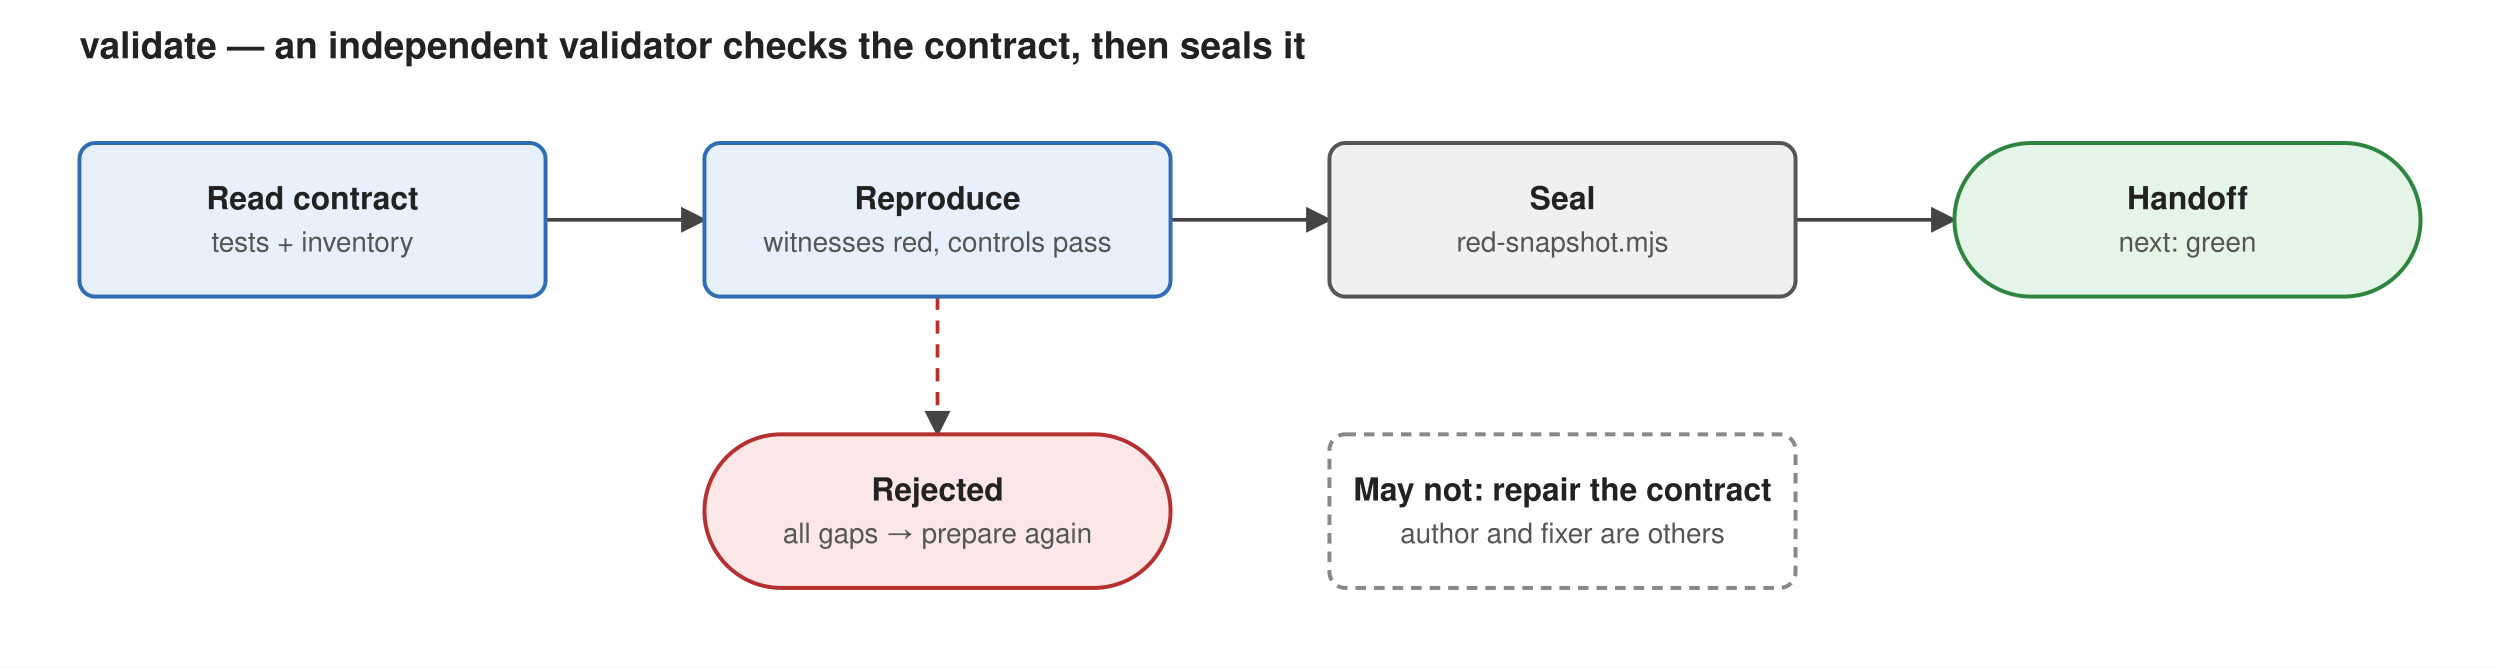
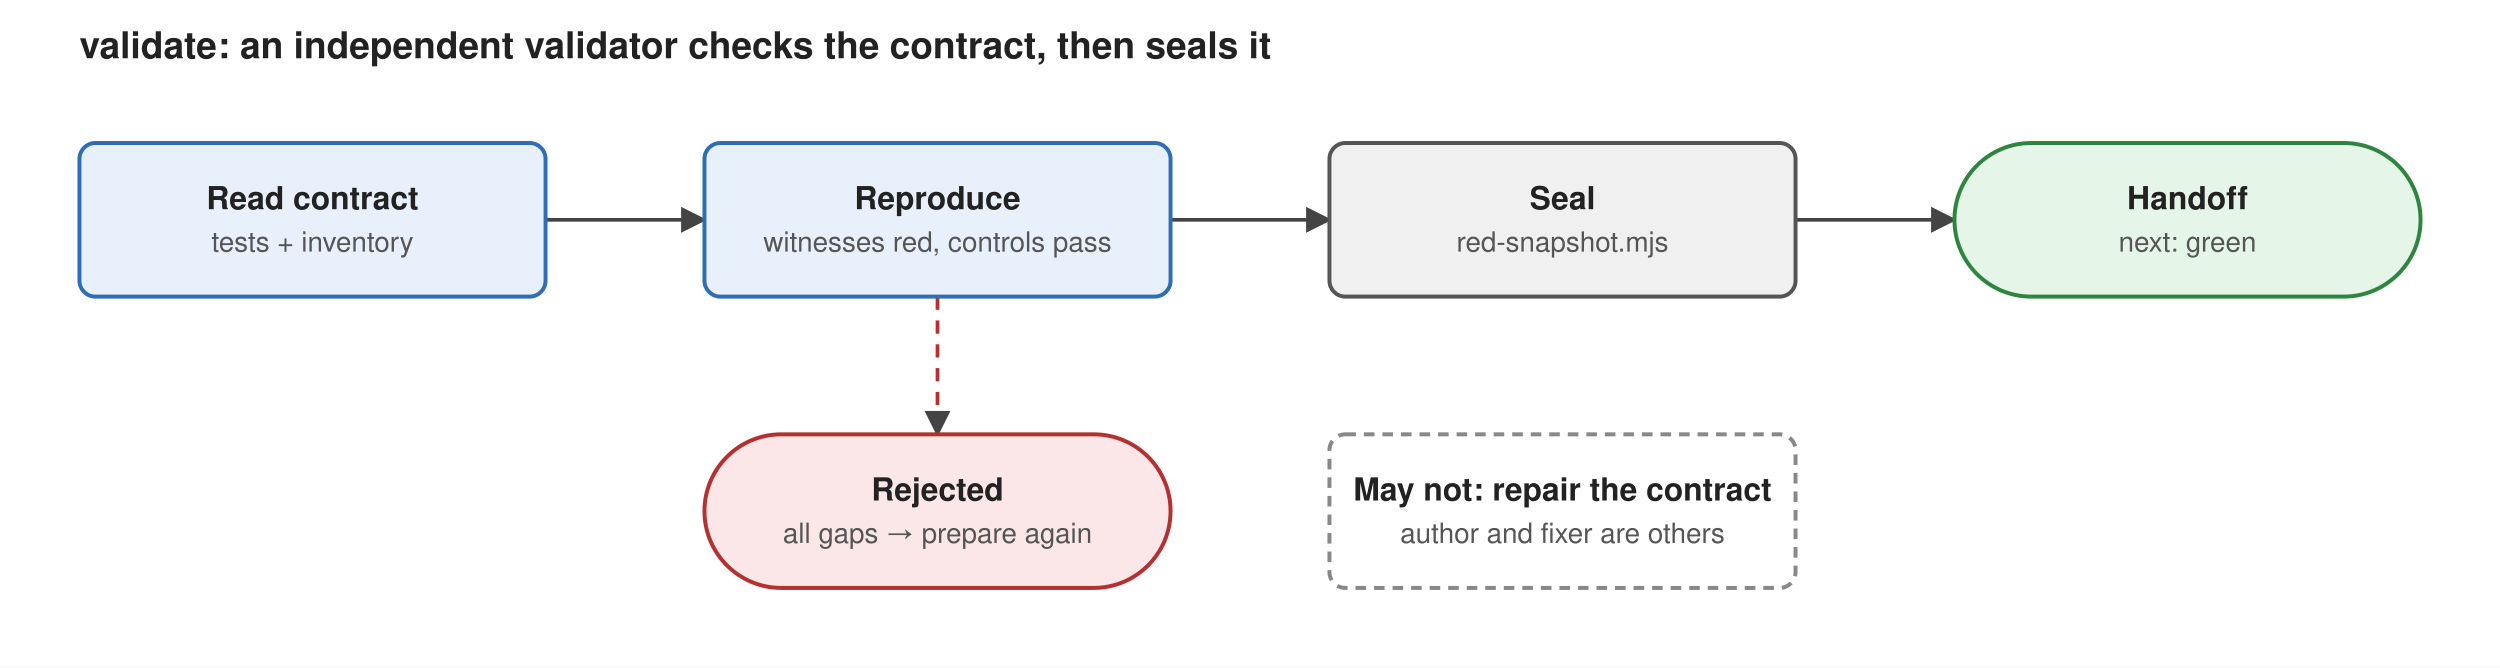
<svg xmlns="http://www.w3.org/2000/svg" viewBox="0 0 944 252" width="944" height="252" role="img" aria-labelledby="t d" font-family="Helvetica, Arial, sans-serif" font-size="12">
  <defs>
    <marker id="a" viewBox="0 0 10 10" refX="9" refY="5" markerWidth="7" markerHeight="7" orient="auto-start-reverse">
      <path d="M0 0L10 5L0 10z" fill="#444" />
    </marker>
  </defs>
  <rect width="944" height="252" fill="#ffffff" />
-   <text x="30" y="22" font-size="14" font-weight="bold" fill="#222">validate — an independent validator checks the contract, then seals it</text>
+   <text x="30" y="22" font-size="14" font-weight="bold" fill="#222">validate: an independent validator checks the contract, then seals it</text>
  <polyline points="206,83 266,83" fill="none" stroke="#444" stroke-width="1.4" marker-end="url(#a)" />
  <polyline points="442,83 502,83" fill="none" stroke="#444" stroke-width="1.4" marker-end="url(#a)" />
  <polyline points="678,83 738,83" fill="none" stroke="#444" stroke-width="1.4" marker-end="url(#a)" />
  <polyline points="354,112 354,164" fill="none" stroke="#b53030" stroke-width="1.4" stroke-dasharray="5 4" marker-end="url(#a)" />
  <rect x="30" y="54" width="176" height="58" rx="6" fill="#e8f1fb" stroke="#2f6db5" stroke-width="1.5" />
  <text x="118" y="79" text-anchor="middle" fill="#222" font-weight="bold">Read contract</text>
  <text x="118" y="95" text-anchor="middle" fill="#555" font-size="10.5">tests + inventory</text>
  <rect x="266" y="54" width="176" height="58" rx="6" fill="#e8f1fb" stroke="#2f6db5" stroke-width="1.5" />
  <text x="354" y="79" text-anchor="middle" fill="#222" font-weight="bold">Reproduce</text>
  <text x="354" y="95" text-anchor="middle" fill="#555" font-size="10.5">witnesses red, controls pass</text>
  <rect x="502" y="54" width="176" height="58" rx="6" fill="#f0f0f0" stroke="#555555" stroke-width="1.5" />
  <text x="590" y="79" text-anchor="middle" fill="#222" font-weight="bold">Seal</text>
  <text x="590" y="95" text-anchor="middle" fill="#555" font-size="10.5">red-snapshot.mjs</text>
  <rect x="738" y="54" width="176" height="58" rx="29" fill="#e5f5e8" stroke="#2e8540" stroke-width="1.5" />
  <text x="826" y="79" text-anchor="middle" fill="#222" font-weight="bold">Handoff</text>
  <text x="826" y="95" text-anchor="middle" fill="#555" font-size="10.5">next: green</text>
  <rect x="266" y="164" width="176" height="58" rx="29" fill="#fbe7e7" stroke="#b53030" stroke-width="1.5" />
  <text x="354" y="189" text-anchor="middle" fill="#222" font-weight="bold">Rejected</text>
  <text x="354" y="205" text-anchor="middle" fill="#555" font-size="10.5">all gaps → prepare again</text>
  <rect x="502" y="164" width="176" height="58" rx="6" fill="#ffffff" stroke="#888888" stroke-width="1.5" stroke-dasharray="4 3" />
  <text x="590" y="189" text-anchor="middle" fill="#222" font-weight="bold">May not: repair the contract</text>
  <text x="590" y="205" text-anchor="middle" fill="#555" font-size="10.5">author and fixer are others</text>
</svg>
